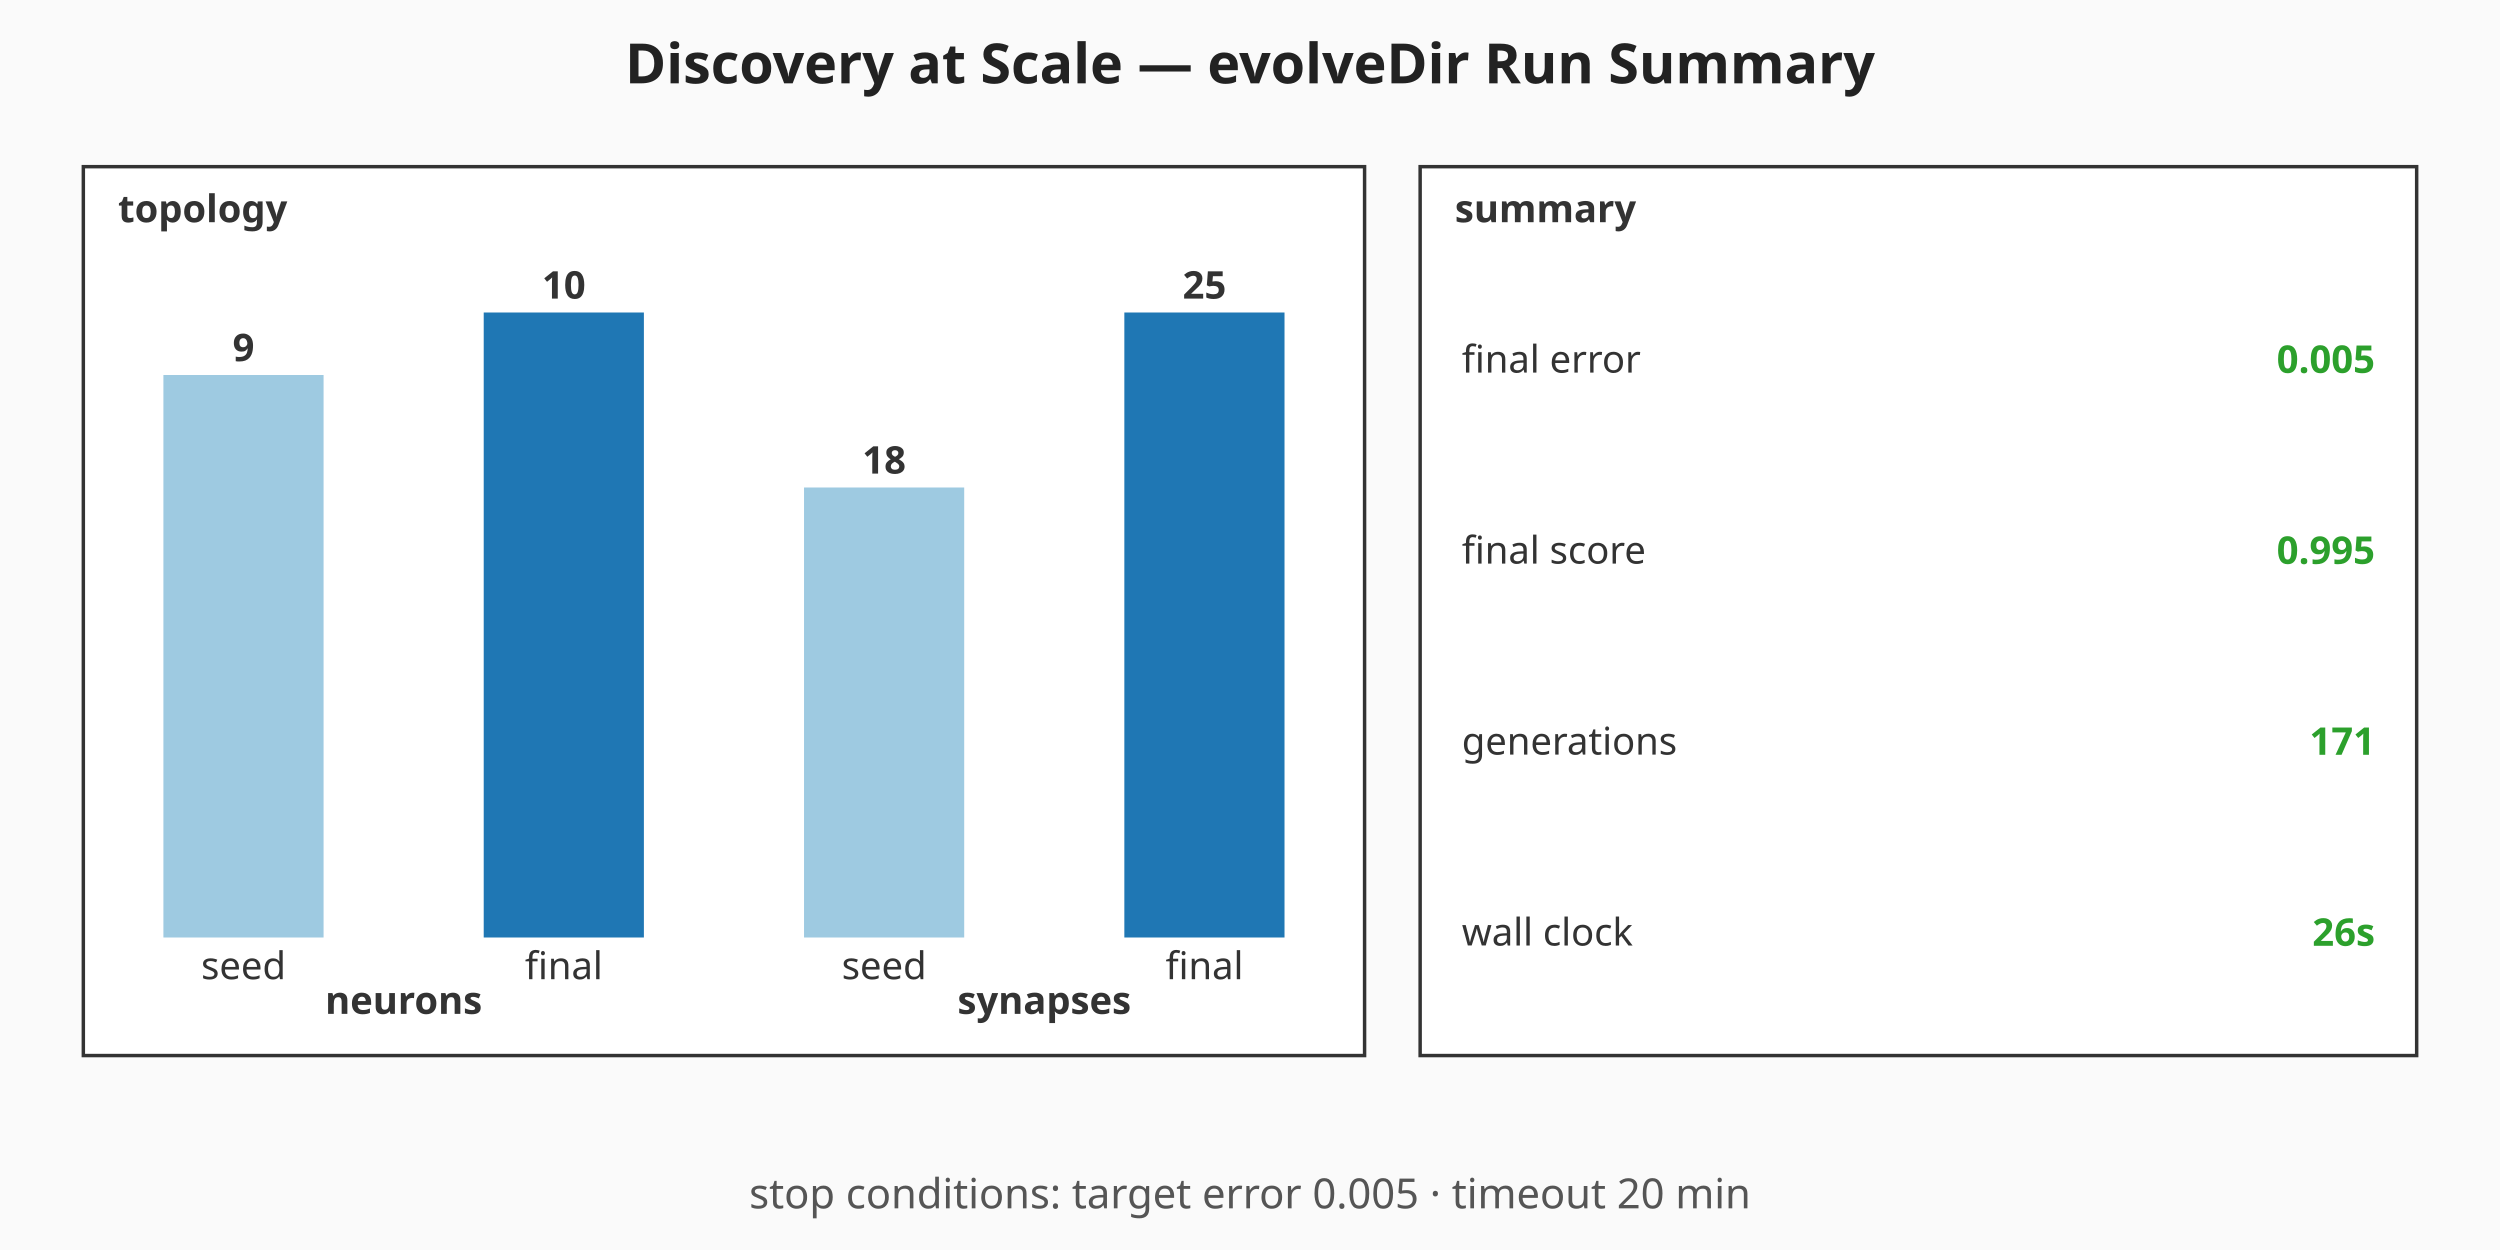
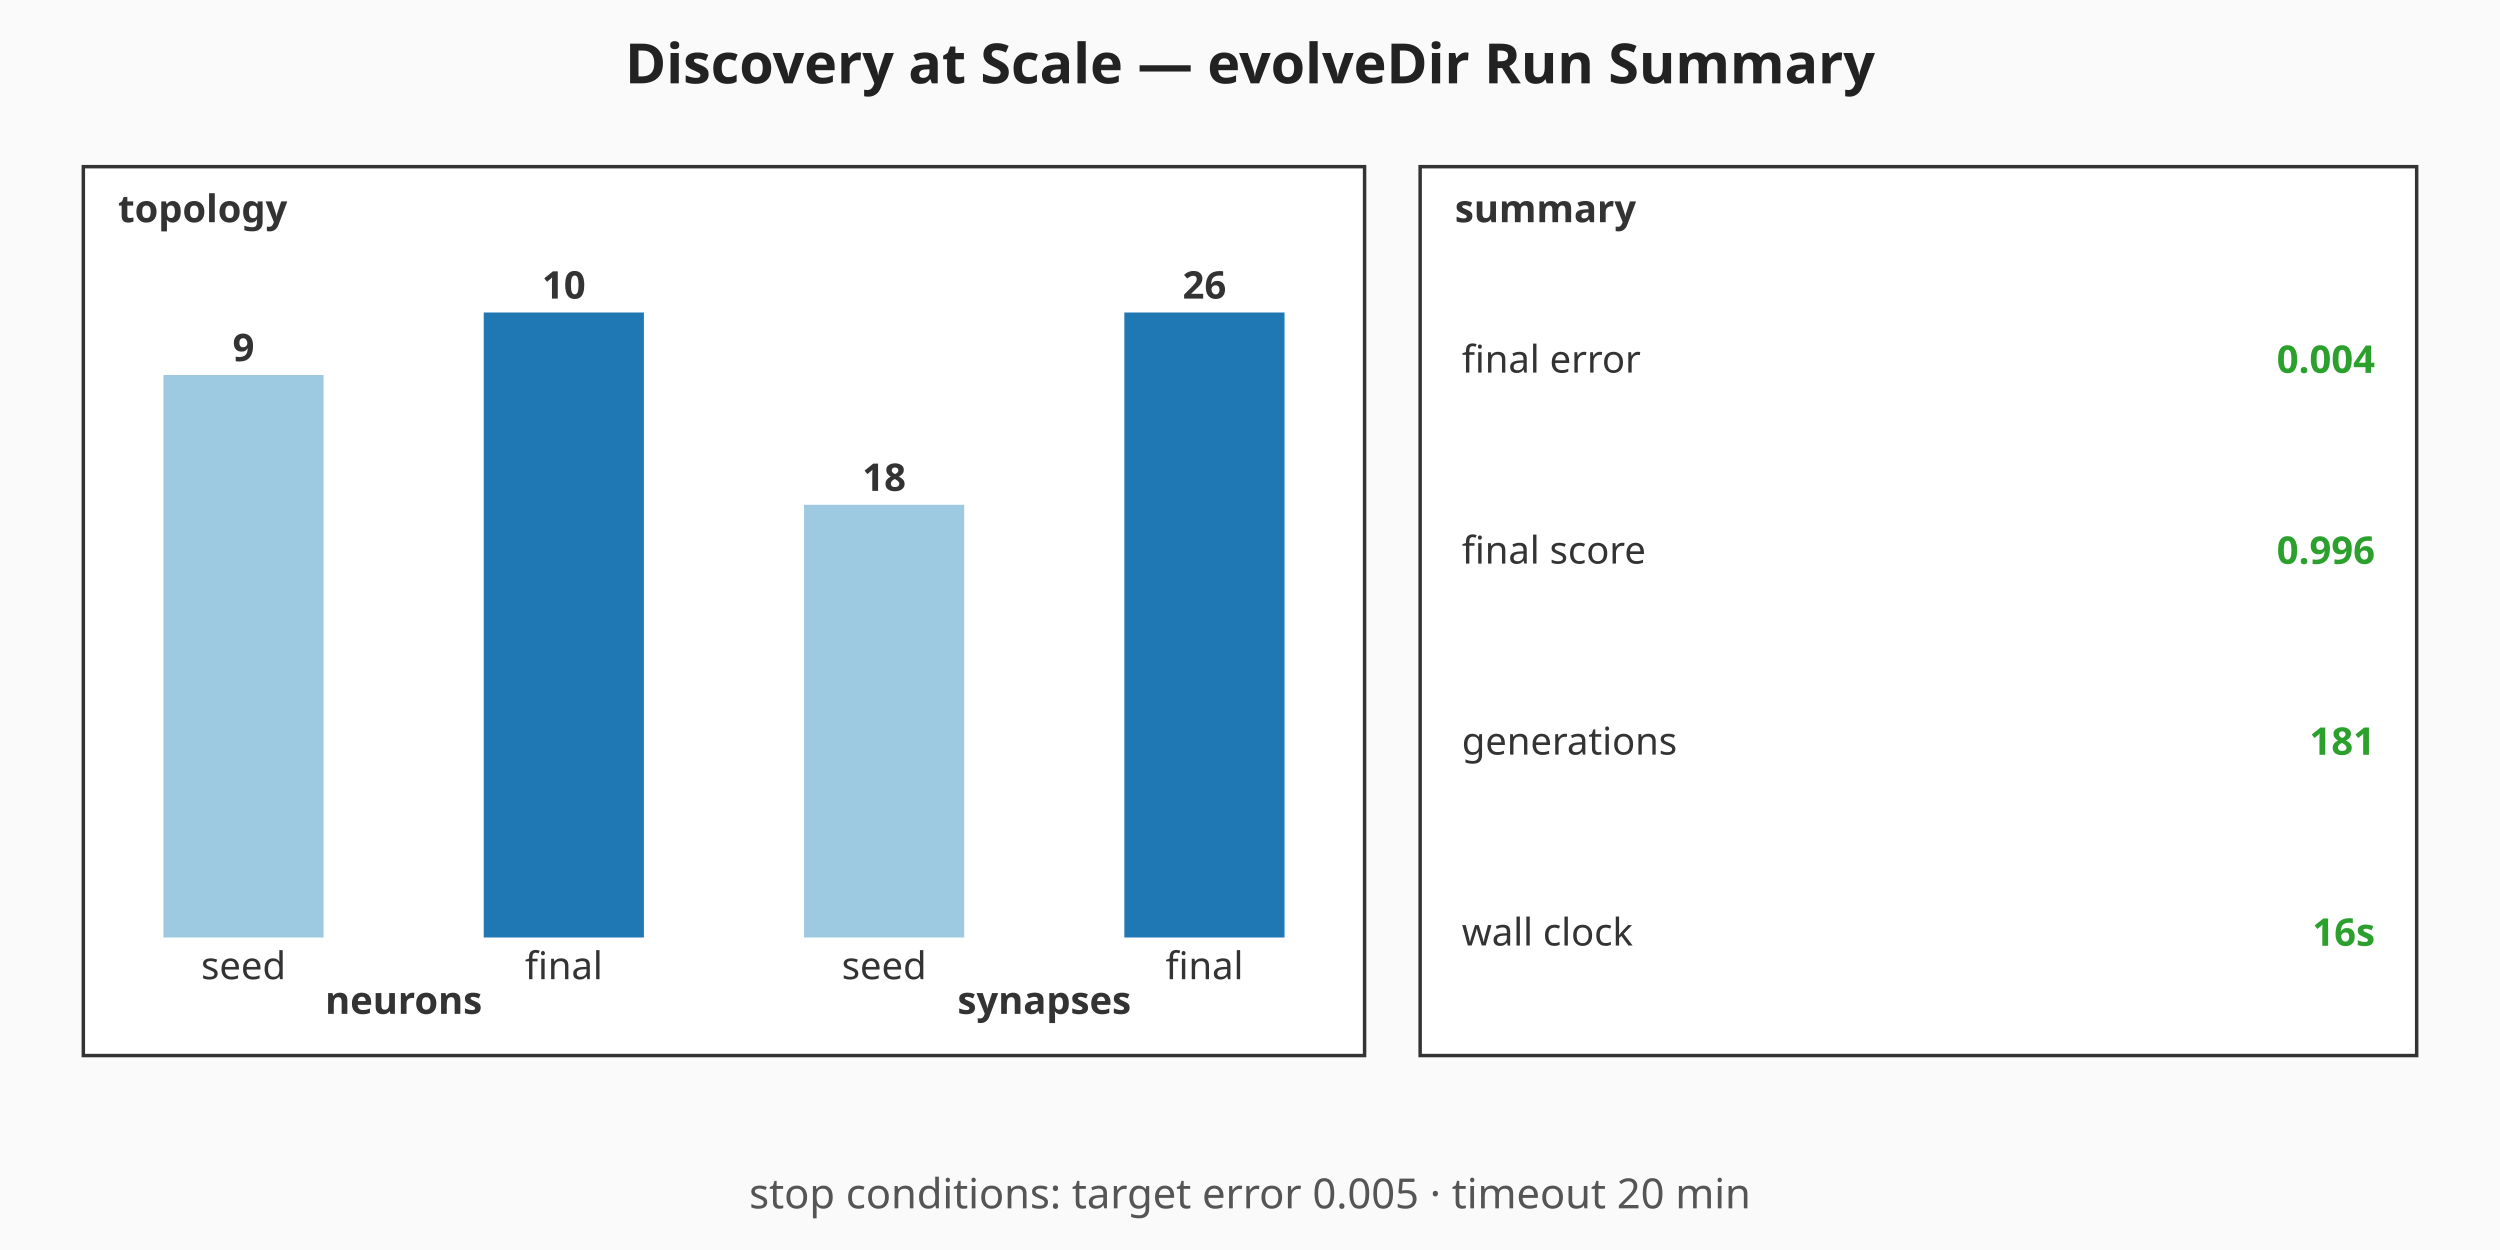
<svg xmlns="http://www.w3.org/2000/svg" viewBox="0 0 720 360" width="720" height="360" role="img" aria-label="Discovery at Scale — evolveDir Run Summary summary chart">
  <rect width="720" height="360" fill="#fafafa" />
  <text x="360" y="24" text-anchor="middle" font-family="sans-serif" font-size="16" font-weight="bold" fill="#222">Discovery at Scale — evolveDir Run Summary</text>
  <g class="topology" font-family="sans-serif" font-size="11" fill="#333">
    <rect x="24" y="48" width="369" height="256" fill="#ffffff" stroke="#333" stroke-width="1" />
    <text x="34" y="64" font-weight="bold">topology</text>
    <rect class="topo-bar topo-bar-seed-neurons" x="47.06" y="108" width="46.13" height="162" fill="#9ecae1" />
    <text x="70.13" y="104" text-anchor="middle" font-weight="bold">9</text>
    <text x="70.13" y="282" text-anchor="middle">seed</text>
    <rect class="topo-bar topo-bar-final-neurons" x="139.31" y="90" width="46.13" height="180" fill="#1f77b4" />
    <text x="162.38" y="86" text-anchor="middle" font-weight="bold">10</text>
    <text x="162.38" y="282" text-anchor="middle">final</text>
    <text x="116.25" y="292" text-anchor="middle" font-weight="bold">neurons</text>
-     <rect class="topo-bar topo-bar-seed-synapses" x="231.56" y="140.4" width="46.13" height="129.6" fill="#9ecae1" />
-     <text x="254.63" y="136.4" text-anchor="middle" font-weight="bold">18</text>
+     <rect class="topo-bar topo-bar-seed-synapses" x="231.56" y="145.38" width="46.13" height="124.62" fill="#9ecae1" />
+     <text x="254.63" y="141.38" text-anchor="middle" font-weight="bold">18</text>
    <text x="254.63" y="282" text-anchor="middle">seed</text>
    <rect class="topo-bar topo-bar-final-synapses" x="323.81" y="90" width="46.13" height="180" fill="#1f77b4" />
-     <text x="346.88" y="86" text-anchor="middle" font-weight="bold">25</text>
+     <text x="346.88" y="86" text-anchor="middle" font-weight="bold">26</text>
    <text x="346.88" y="282" text-anchor="middle">final</text>
    <text x="300.75" y="292" text-anchor="middle" font-weight="bold">synapses</text>
  </g>
  <g class="callouts" font-family="sans-serif" font-size="11" fill="#333">
    <rect x="409" y="48" width="287" height="256" fill="#ffffff" stroke="#333" stroke-width="1" />
    <text x="419" y="64" font-weight="bold">summary</text>
    <text class="callout-label" x="421" y="103.5" dominant-baseline="middle">final error</text>
-     <text class="callout-value" x="684" y="103.5" text-anchor="end" dominant-baseline="middle" font-weight="bold" fill="#2ca02c">0.005</text>
+     <text class="callout-value" x="684" y="103.5" text-anchor="end" dominant-baseline="middle" font-weight="bold" fill="#2ca02c">0.004</text>
    <text class="callout-label" x="421" y="158.5" dominant-baseline="middle">final score</text>
-     <text class="callout-value" x="684" y="158.5" text-anchor="end" dominant-baseline="middle" font-weight="bold" fill="#2ca02c">0.995</text>
+     <text class="callout-value" x="684" y="158.5" text-anchor="end" dominant-baseline="middle" font-weight="bold" fill="#2ca02c">0.996</text>
    <text class="callout-label" x="421" y="213.5" dominant-baseline="middle">generations</text>
-     <text class="callout-value" x="684" y="213.5" text-anchor="end" dominant-baseline="middle" font-weight="bold" fill="#2ca02c">171</text>
+     <text class="callout-value" x="684" y="213.5" text-anchor="end" dominant-baseline="middle" font-weight="bold" fill="#2ca02c">181</text>
    <text class="callout-label" x="421" y="268.5" dominant-baseline="middle">wall clock</text>
-     <text class="callout-value" x="684" y="268.5" text-anchor="end" dominant-baseline="middle" font-weight="bold" fill="#2ca02c">26s</text>
+     <text class="callout-value" x="684" y="268.5" text-anchor="end" dominant-baseline="middle" font-weight="bold" fill="#2ca02c">16s</text>
  </g>
  <g class="caption" font-family="sans-serif" font-size="12" fill="#555">
    <text x="360" y="348" text-anchor="middle">stop conditions: target error 0.005 · timeout 20 min</text>
  </g>
</svg>
